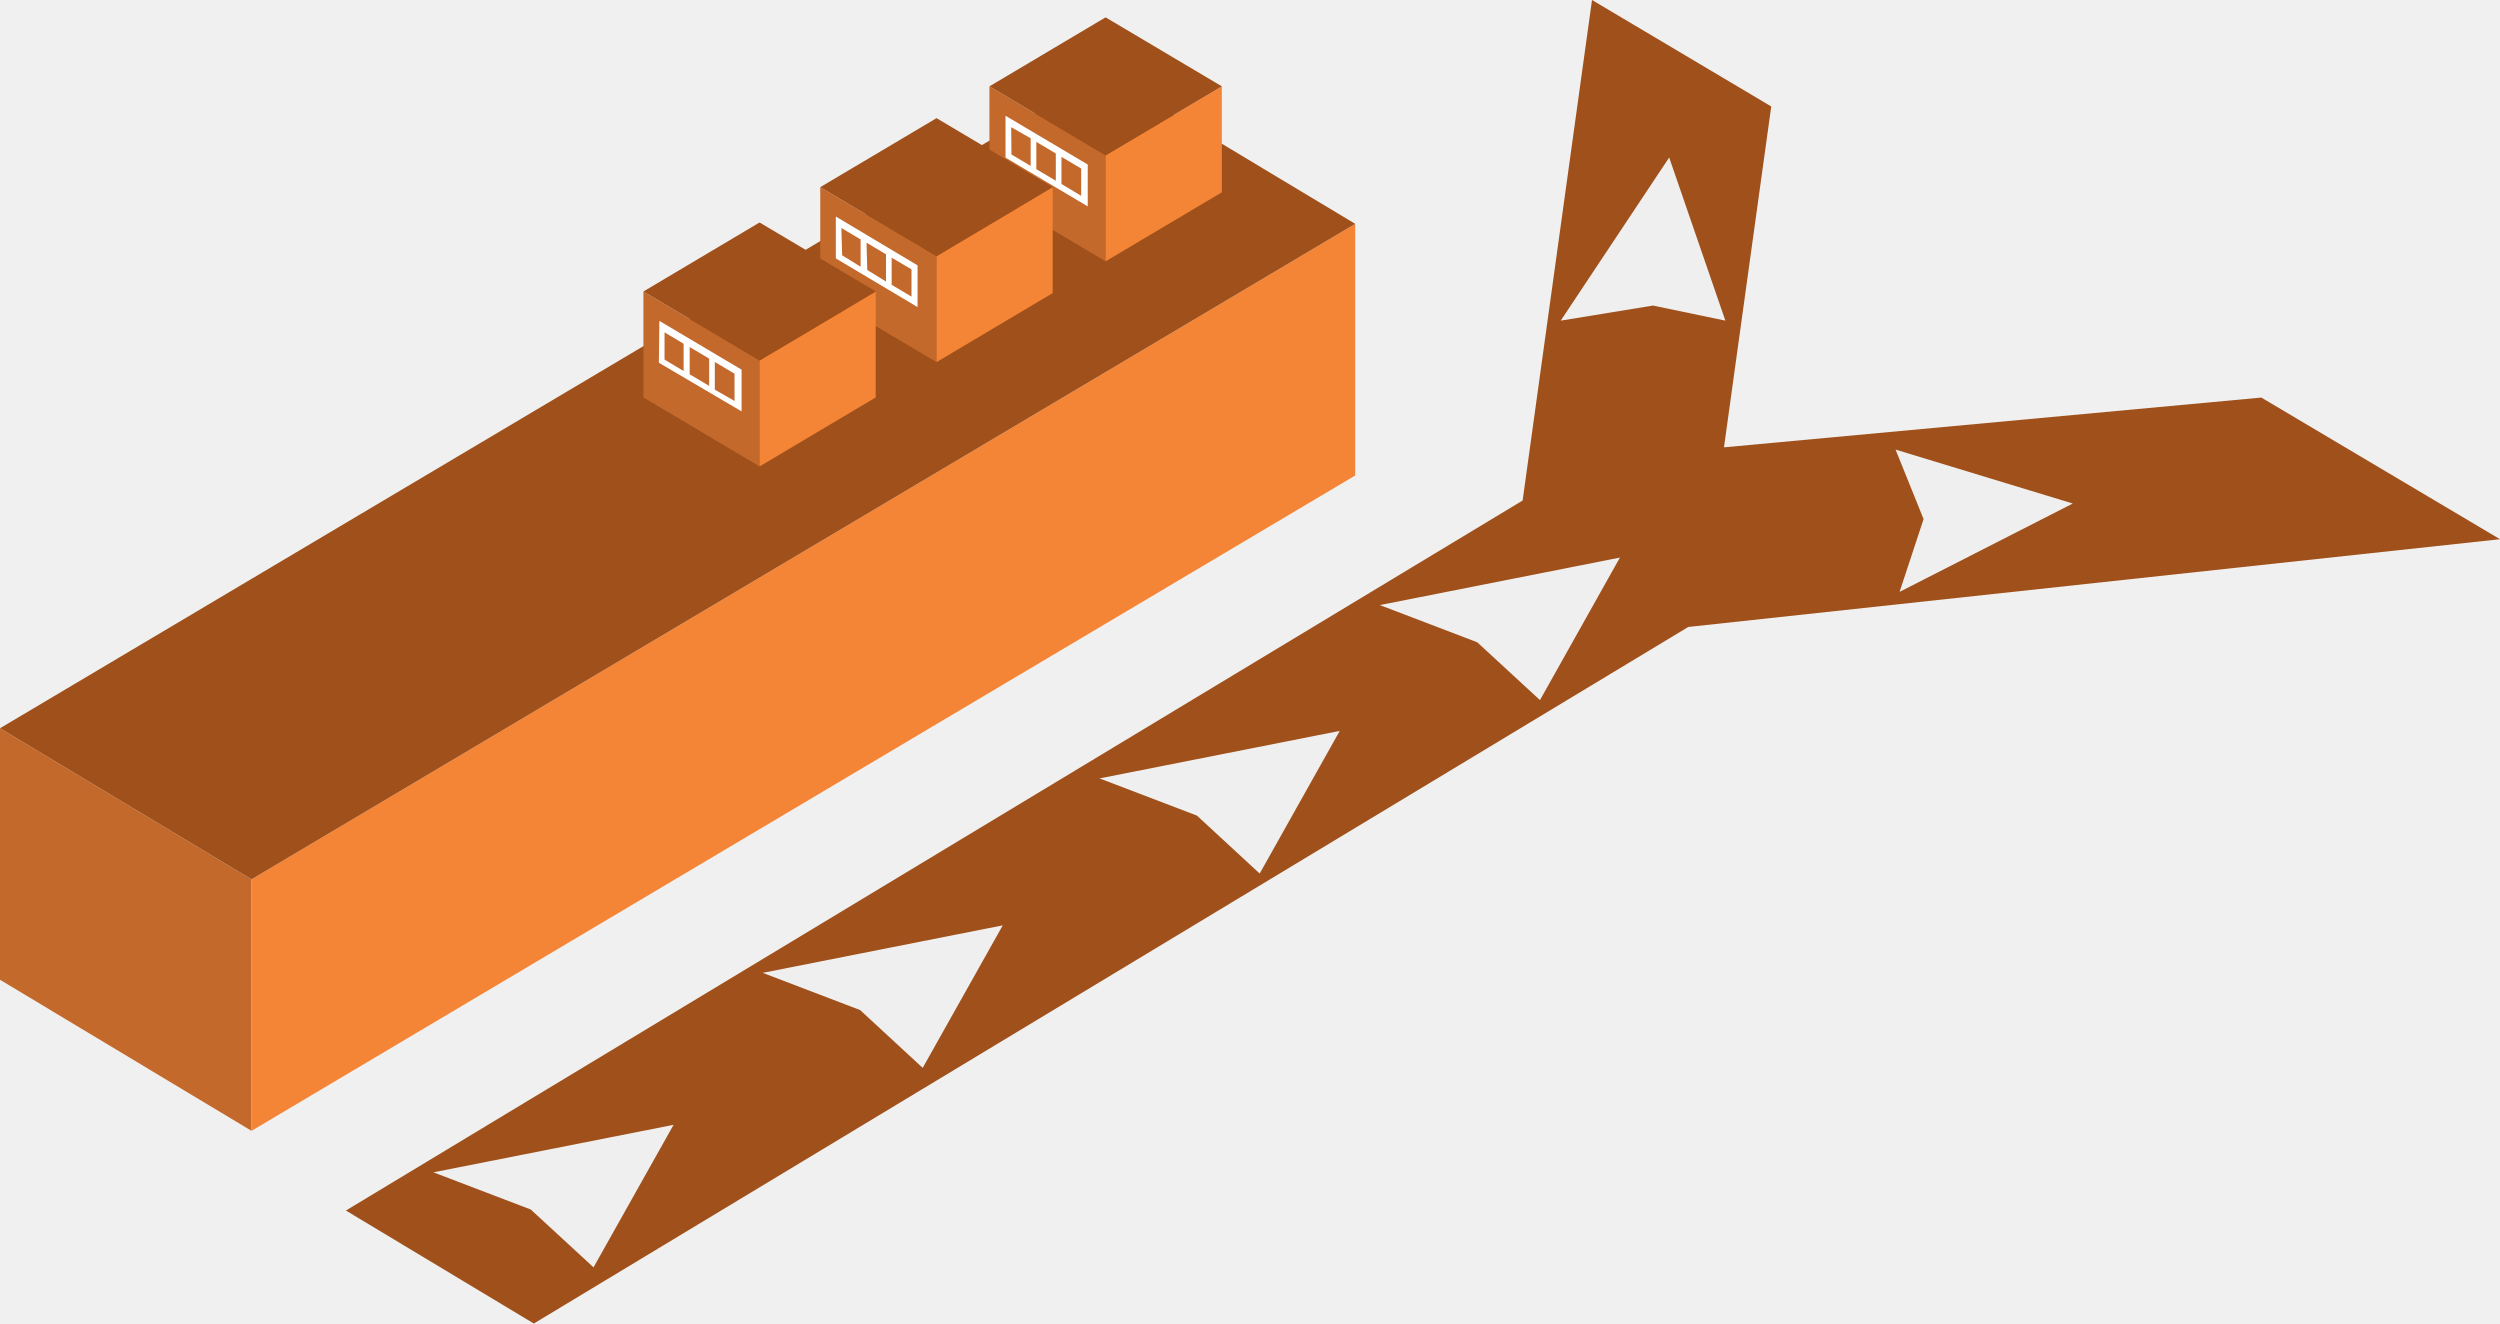
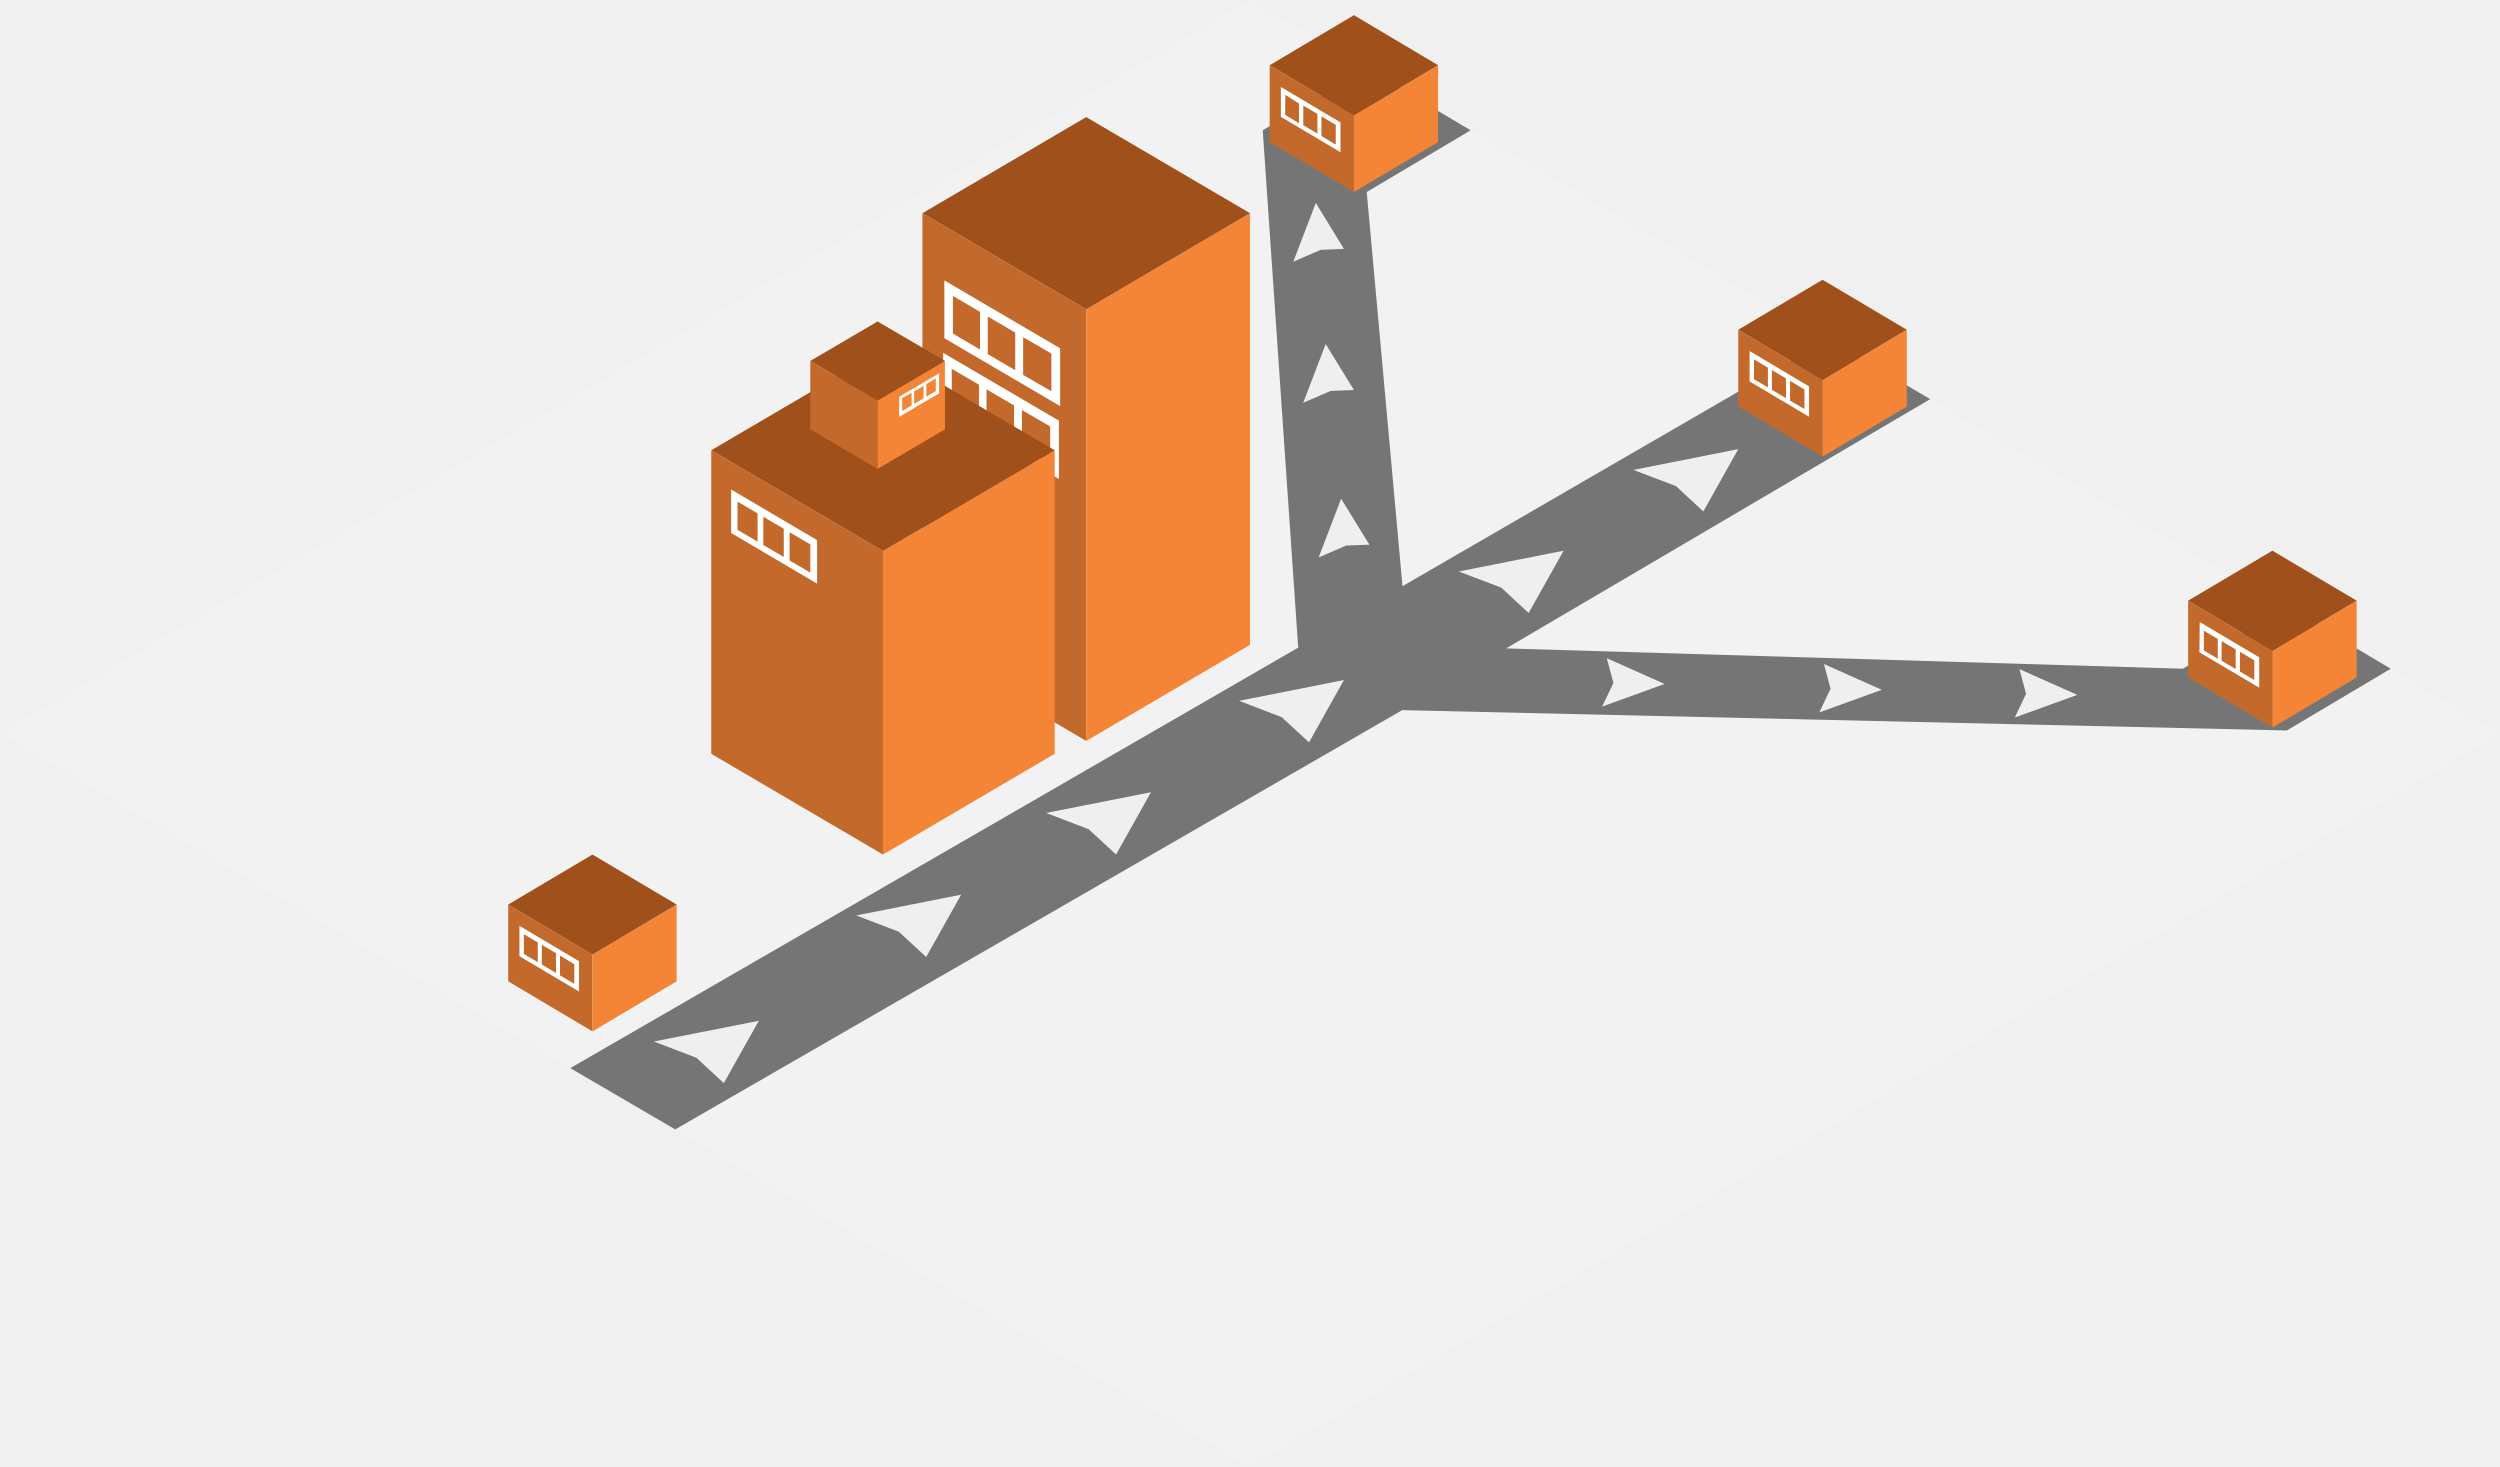
- <svg xmlns="http://www.w3.org/2000/svg" viewBox="0 0 198.9 105.3">
+ <svg xmlns="http://www.w3.org/2000/svg" viewBox="0 0 265.58 155.84">
  <defs>
-     <style>.a{fill:#a0501a;}.b{fill:#efefef;}.c{fill:#c4692c;}.d{fill:#f58536;}.e{fill:#fff;}</style>
+     <style>.a{fill:#f2f2f2;}.b{fill:#757575;}.c{fill:#c4692c;}.d{fill:#f58536;}.e{fill:#a0501a;}.f{fill:#fff;}.g{fill:#efefef;}</style>
  </defs>
-   <polygon class="a" points="198.9 42.9 179.91 31.63 137.16 35.59 140.92 8.47 126.66 0 121.14 39.82 27.52 96.31 42.47 105.3 134.32 49.88 198.9 42.9" />
-   <polygon class="b" points="34.48 93.27 53.59 89.49 47.22 100.83 42.23 96.23 34.48 93.27" />
-   <polygon class="b" points="60.68 77.4 79.78 73.62 73.41 84.96 68.43 80.36 60.68 77.4" />
-   <polygon class="b" points="87.48 61.93 106.59 58.15 100.22 69.5 95.23 64.89 87.48 61.93" />
-   <polygon class="c" points="20.01 89.97 0 77.95 0 57.94 20.01 69.96 20.01 89.97" />
-   <polygon class="d" points="20.01 89.97 107.82 37.83 107.82 17.81 20.01 69.96 20.01 89.97" />
-   <polygon class="a" points="87.81 5.79 0 57.94 20.01 69.96 107.82 17.81 87.81 5.79" />
-   <polygon class="b" points="109.78 48.14 128.88 44.36 122.52 55.7 117.53 51.1 109.78 48.14" />
-   <polygon class="b" points="124.17 25.51 132.8 12.53 137.27 25.51 131.51 24.31 124.17 25.51" />
-   <polygon class="b" points="150.81 35.77 164.91 40.06 151.13 47.09 153.04 41.3 150.81 35.77" />
-   <polygon class="c" points="87.96 20.79 78.72 15.3 78.72 6.87 87.96 12.36 87.96 20.79" />
-   <polygon class="d" points="87.96 20.79 97.21 15.3 97.21 6.87 87.96 12.36 87.96 20.79" />
-   <polygon class="a" points="87.96 1.38 78.72 6.87 87.96 12.36 97.21 6.87 87.96 1.38" />
-   <path class="e" d="M80,12.54l6.54,3.88V13.09L80,9.21Zm4.45-.06,1.57.93v2.17l-1.57-.94Zm-2-1.19,1.55.92v2.17l-1.55-.92Zm-2-1.17L82,11V13.2l-1.53-.91Z" />
-   <polygon class="c" points="74.51 28.81 65.26 23.32 65.26 14.89 74.51 20.38 74.51 28.81" />
-   <polygon class="d" points="74.51 28.81 83.75 23.32 83.75 14.89 74.51 20.38 74.51 28.81" />
-   <polygon class="a" points="74.51 9.4 65.26 14.89 74.51 20.38 83.75 14.89 74.51 9.4" />
-   <path class="e" d="M66.5,20.56,73,24.43V21.11L66.5,17.23Zm4.44-.06,1.58.93V23.6l-1.58-.94Zm-2-1.19,1.55.92V22.4L69,21.48Zm-2-1.17,1.53.91v2.17L67,20.31Z" />
-   <polygon class="c" points="60.43 37.11 51.19 31.62 51.19 23.19 60.43 28.68 60.43 37.11" />
-   <polygon class="d" points="60.43 37.11 69.67 31.62 69.67 23.19 60.43 28.68 60.43 37.11" />
-   <polygon class="a" points="60.43 17.7 51.19 23.19 60.43 28.68 69.68 23.19 60.43 17.7" />
-   <path class="e" d="M52.42,28.86,59,32.73V29.41l-6.54-3.88Zm4.45-.06,1.57.93V31.9L56.87,31Zm-2-1.19,1.55.92V30.7l-1.55-.92Zm-2-1.17,1.52.91v2.17l-1.52-.91Z" />
+   <polygon class="a" points="132.79 0 0 77.92 132.79 155.84 265.58 77.92 132.79 0" />
+   <polygon class="b" points="242.93 64.48 231.89 71.04 160 68.88 205.05 42.4 194.24 36.06 148.99 62.27 145.19 20.4 136.8 15.42 145.19 20.4 156.23 13.84 145.19 7.29 134.14 13.84 134.14 13.84 137.91 68.8 60.58 113.47 71.73 119.98 148.96 75.44 242.93 77.6 253.97 71.04 242.93 64.48" />
+   <polygon class="c" points="143.83 20.4 134.88 15.09 134.88 6.93 143.83 12.24 143.83 20.4" />
+   <polygon class="d" points="143.83 20.4 152.77 15.09 152.77 6.93 143.83 12.24 143.83 20.4" />
+   <polygon class="e" points="143.83 1.61 134.88 6.93 143.83 12.24 152.77 6.93 143.83 1.61" />
+   <path class="f" d="M136.07,12.41l6.33,3.76V13l-6.33-3.76Zm4.31-.05,1.52.9v2.1l-1.52-.91Zm-1.93-1.15,1.5.89v2.1l-1.5-.9Zm-1.91-1.13L138,11v2.09l-1.48-.88Z" />
+   <polygon class="c" points="241.4 77.29 232.45 71.97 232.45 63.81 241.4 69.13 241.4 77.29" />
+   <polygon class="d" points="241.4 77.29 250.35 71.97 250.35 63.81 241.4 69.13 241.4 77.29" />
+   <polygon class="e" points="241.4 58.5 232.45 63.81 241.4 69.13 250.35 63.81 241.4 58.5" />
+   <path class="f" d="M233.65,69.3,240,73.05V69.83l-6.32-3.75Zm4.3-.06,1.53.91v2.09l-1.53-.9ZM236,68.1l1.5.89v2.09l-1.5-.89ZM234.12,67l1.48.88v2.1l-1.48-.88Z" />
+   <polygon class="c" points="193.61 48.51 184.66 43.19 184.66 35.03 193.61 40.35 193.61 48.51" />
+   <polygon class="d" points="193.61 48.51 202.56 43.19 202.56 35.03 193.61 40.35 193.61 48.51" />
+   <polygon class="e" points="193.61 29.72 184.66 35.03 193.61 40.35 202.56 35.03 193.61 29.72" />
+   <path class="f" d="M185.86,40.52l6.32,3.75V41.05l-6.32-3.76Zm4.3-.06,1.53.91v2.09l-1.53-.9Zm-1.93-1.15,1.5.89v2.1l-1.5-.89Zm-1.9-1.13,1.48.88v2.1l-1.48-.88Z" />
+   <polygon class="g" points="69.46 110.64 80.61 108.44 76.89 115.06 73.98 112.37 69.46 110.64" />
+   <polygon class="g" points="90.96 97.25 102.11 95.04 98.39 101.66 95.48 98.98 90.96 97.25" />
+   <polygon class="g" points="111.13 86.36 122.27 84.16 118.56 90.78 115.65 88.09 111.13 86.36" />
+   <polygon class="g" points="131.63 74.45 142.77 72.24 139.06 78.86 136.15 76.18 131.63 74.45" />
+   <polygon class="g" points="154.96 60.71 166.11 58.5 162.39 65.12 159.49 62.43 154.96 60.71" />
+   <polygon class="g" points="173.52 49.92 184.66 47.71 180.95 54.33 178.04 51.64 173.52 49.92" />
+   <polygon class="g" points="140.08 59.22 142.47 52.98 145.47 57.86 142.99 57.96 140.08 59.22" />
+   <polygon class="g" points="170.69 69.92 176.83 72.66 170.2 75.06 171.4 72.55 170.69 69.92" />
+   <polygon class="g" points="193.76 70.54 199.9 73.28 193.27 75.68 194.46 73.17 193.76 70.54" />
+   <polygon class="g" points="214.53 71.08 220.67 73.82 214.04 76.22 215.23 73.71 214.53 71.08" />
+   <polygon class="g" points="138.44 42.79 140.83 36.55 143.83 41.43 141.35 41.53 138.44 42.79" />
+   <polygon class="g" points="137.39 27.8 139.78 21.56 142.77 26.44 140.3 26.54 137.39 27.8" />
+   <polygon class="c" points="115.39 78.71 97.99 68.5 97.99 22.65 115.39 32.86 115.39 78.71" />
+   <path class="f" d="M100.19,43.67l12.3,7.21V44.69l-12.3-7.21Zm8.37-.11,3,1.74v4l-3-1.74Zm-3.76-2.2,2.92,1.71v4l-2.92-1.72Zm-3.7-2.18L104,40.87v4l-2.87-1.69Z" />
+   <polygon class="d" points="115.39 78.71 132.79 68.5 132.79 22.65 115.39 32.86 115.39 78.71" />
+   <polygon class="e" points="115.39 12.44 97.99 22.65 115.39 32.86 132.79 22.65 115.39 12.44" />
+   <path class="f" d="M100.32,35.93l12.3,7.21V37l-12.3-7.21Zm8.37-.11,3,1.74v4l-3-1.73Zm-3.76-2.2,2.92,1.71v4l-2.92-1.71Zm-3.7-2.18,2.88,1.69v4l-2.88-1.69Z" />
+   <polygon class="c" points="93.8 90.78 75.56 80.08 75.56 47.83 93.8 58.54 93.8 90.78" />
+   <polygon class="d" points="93.8 90.78 112.04 80.08 112.04 47.83 93.8 58.54 93.8 90.78" />
+   <polygon class="e" points="93.8 37.13 75.56 47.83 93.8 58.54 112.04 47.83 93.8 37.13" />
+   <path class="f" d="M77.67,56.62,86.8,62V57.38L77.67,52Zm6.21-.08,2.2,1.29v3l-2.2-1.29ZM81.09,54.9l2.17,1.27v3l-2.17-1.27Zm-2.74-1.61,2.13,1.25v3l-2.13-1.25Z" />
+   <polygon class="c" points="93.23 49.81 86.08 45.61 86.08 38.34 93.23 42.54 93.23 49.81" />
+   <polygon class="d" points="93.23 49.81 100.38 45.61 100.38 38.34 93.23 42.54 93.23 49.81" />
+   <polygon class="e" points="93.23 34.15 86.08 38.34 93.23 42.54 100.38 38.34 93.23 34.15" />
+   <path class="f" d="M95.52,42.15l4.24-2.49v2.13l-4.24,2.49Zm2.89,0,1-.6V40.2l-1,.6Zm-1.3.76,1-.59V41l-1,.58Zm-1.27.75,1-.58V41.72l-1,.58Z" />
+   <polygon class="c" points="62.94 109.57 53.99 104.25 53.99 96.09 62.94 101.41 62.94 109.57" />
+   <polygon class="d" points="62.94 109.57 71.88 104.25 71.88 96.09 62.94 101.41 62.94 109.57" />
+   <polygon class="e" points="62.94 90.78 53.99 96.09 62.94 101.41 71.88 96.09 62.94 90.78" />
+   <path class="f" d="M55.18,101.58l6.33,3.75v-3.22l-6.33-3.76Zm4.31-.06,1.52.91v2.09l-1.52-.9Zm-1.93-1.15,1.5.89v2.1l-1.5-.89Zm-1.91-1.13,1.48.88v2.1l-1.48-.88Z" />
</svg>
